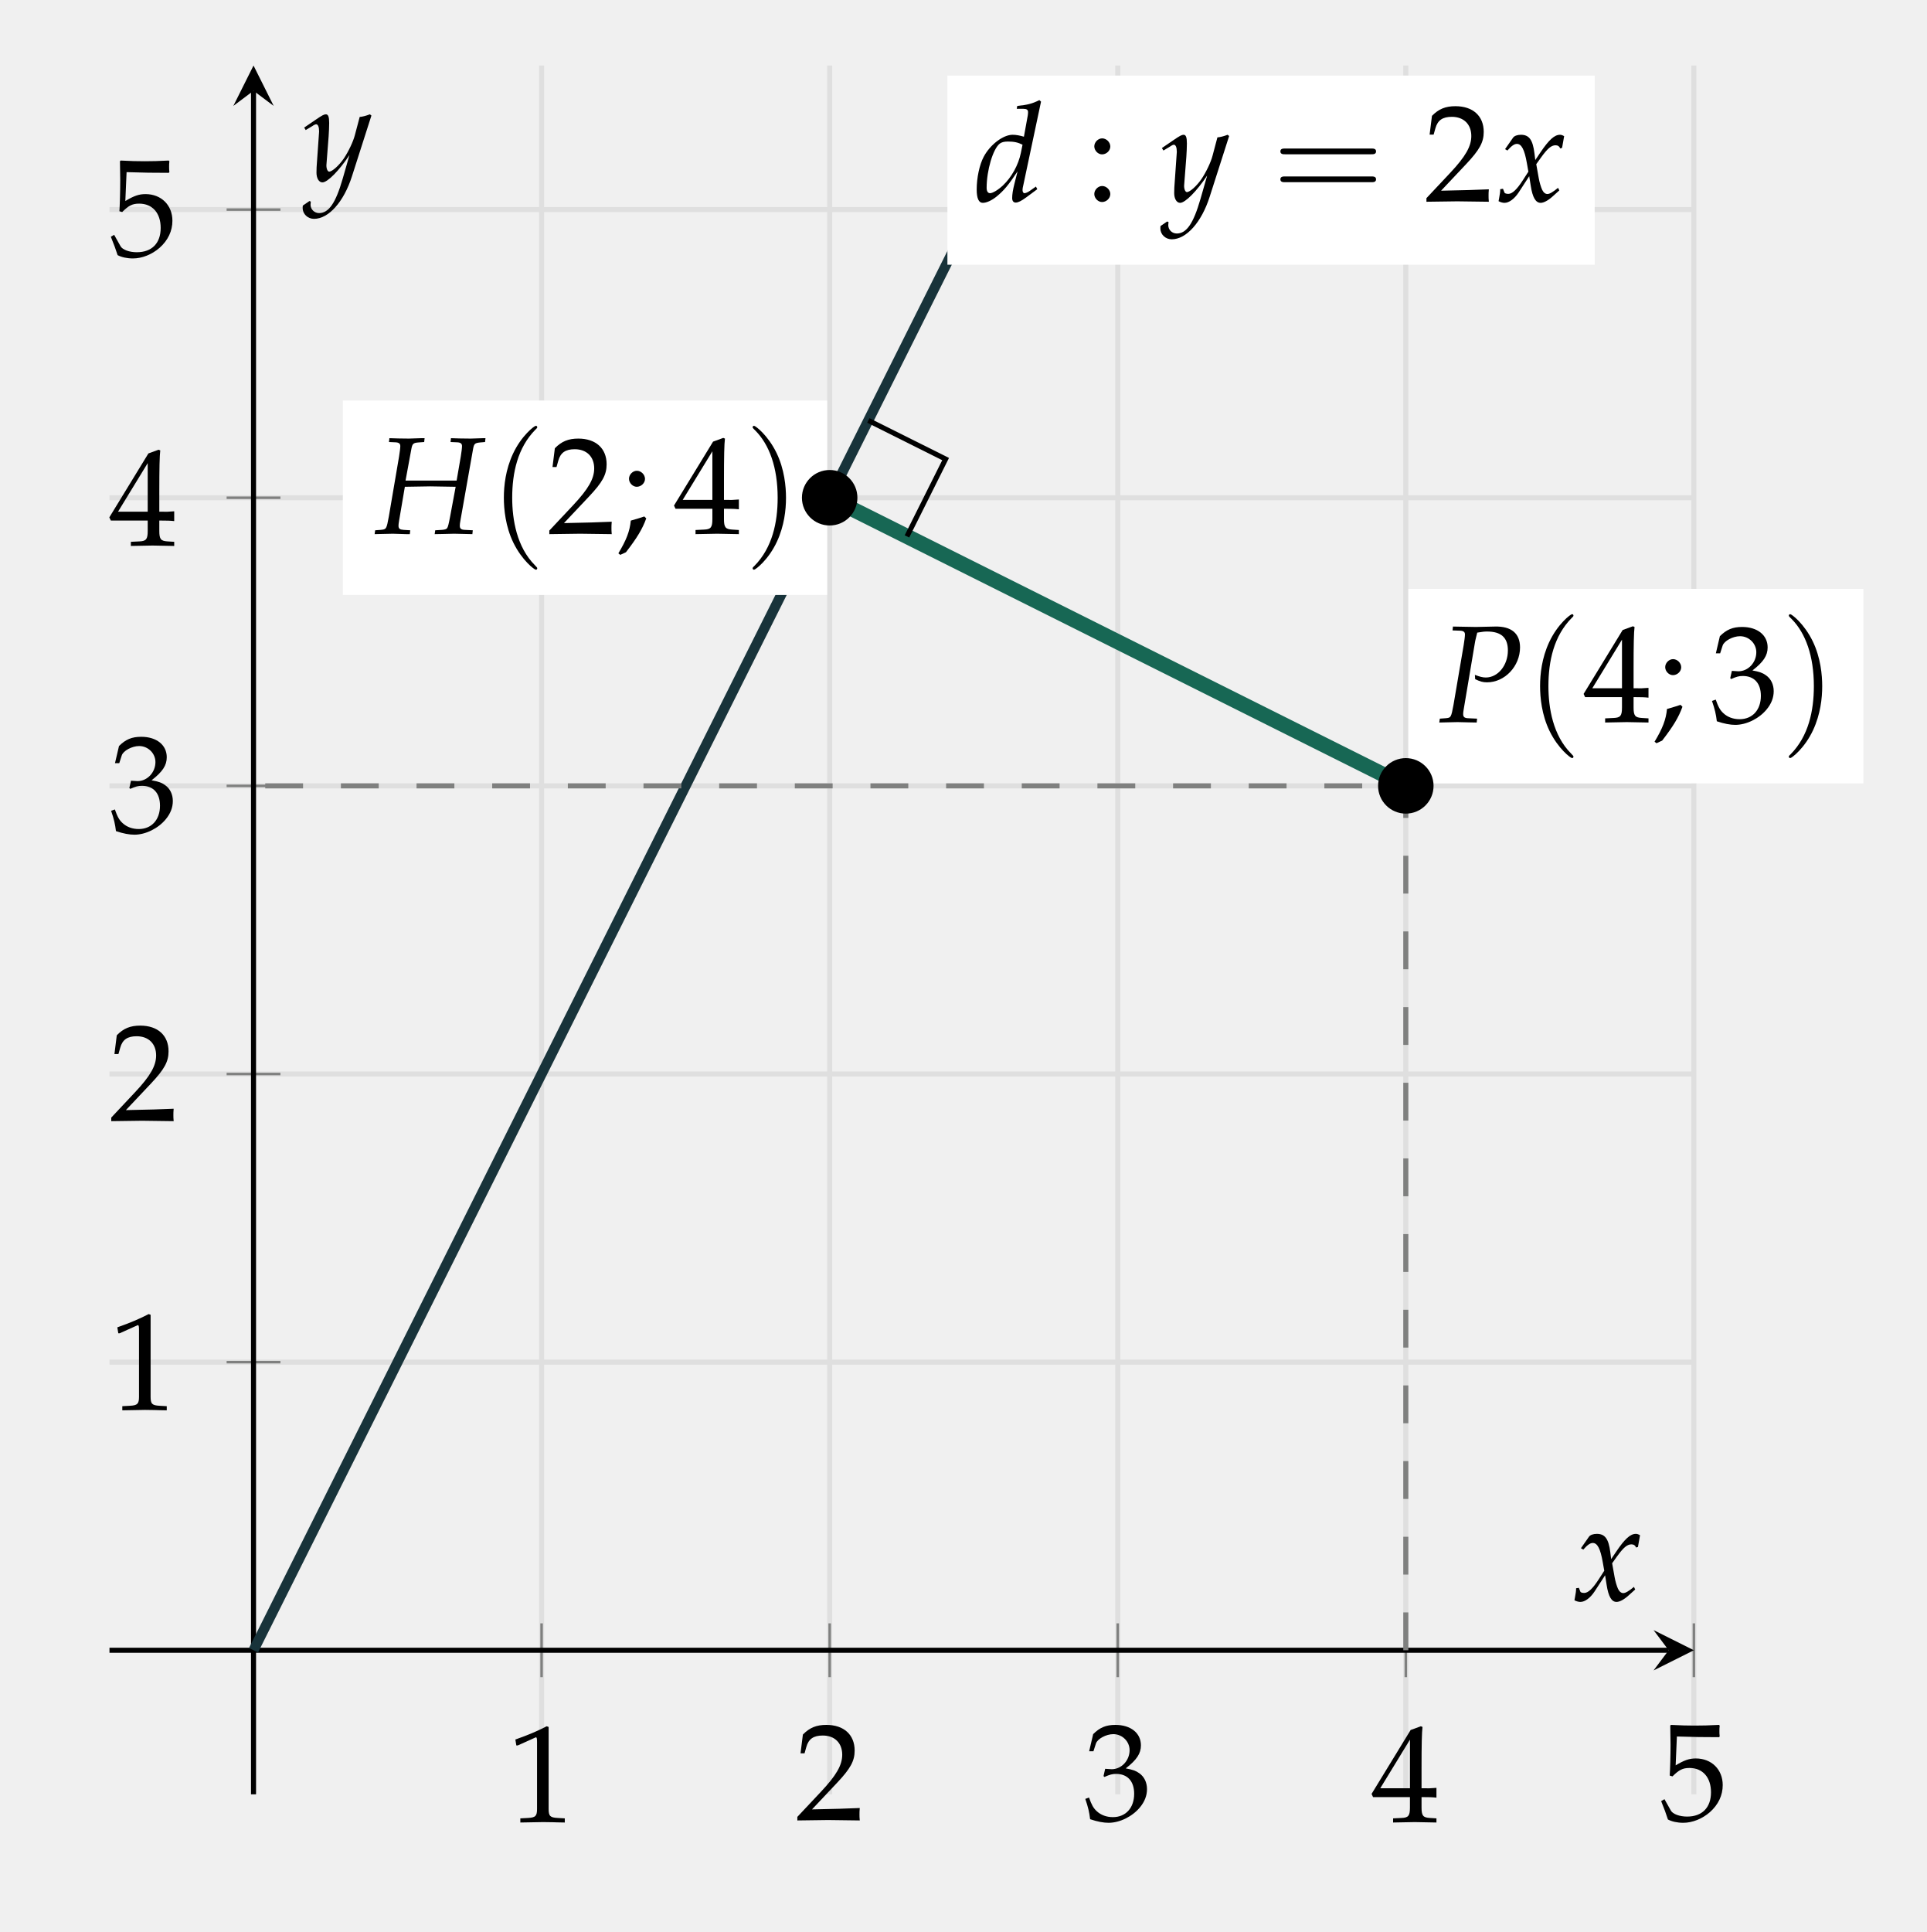
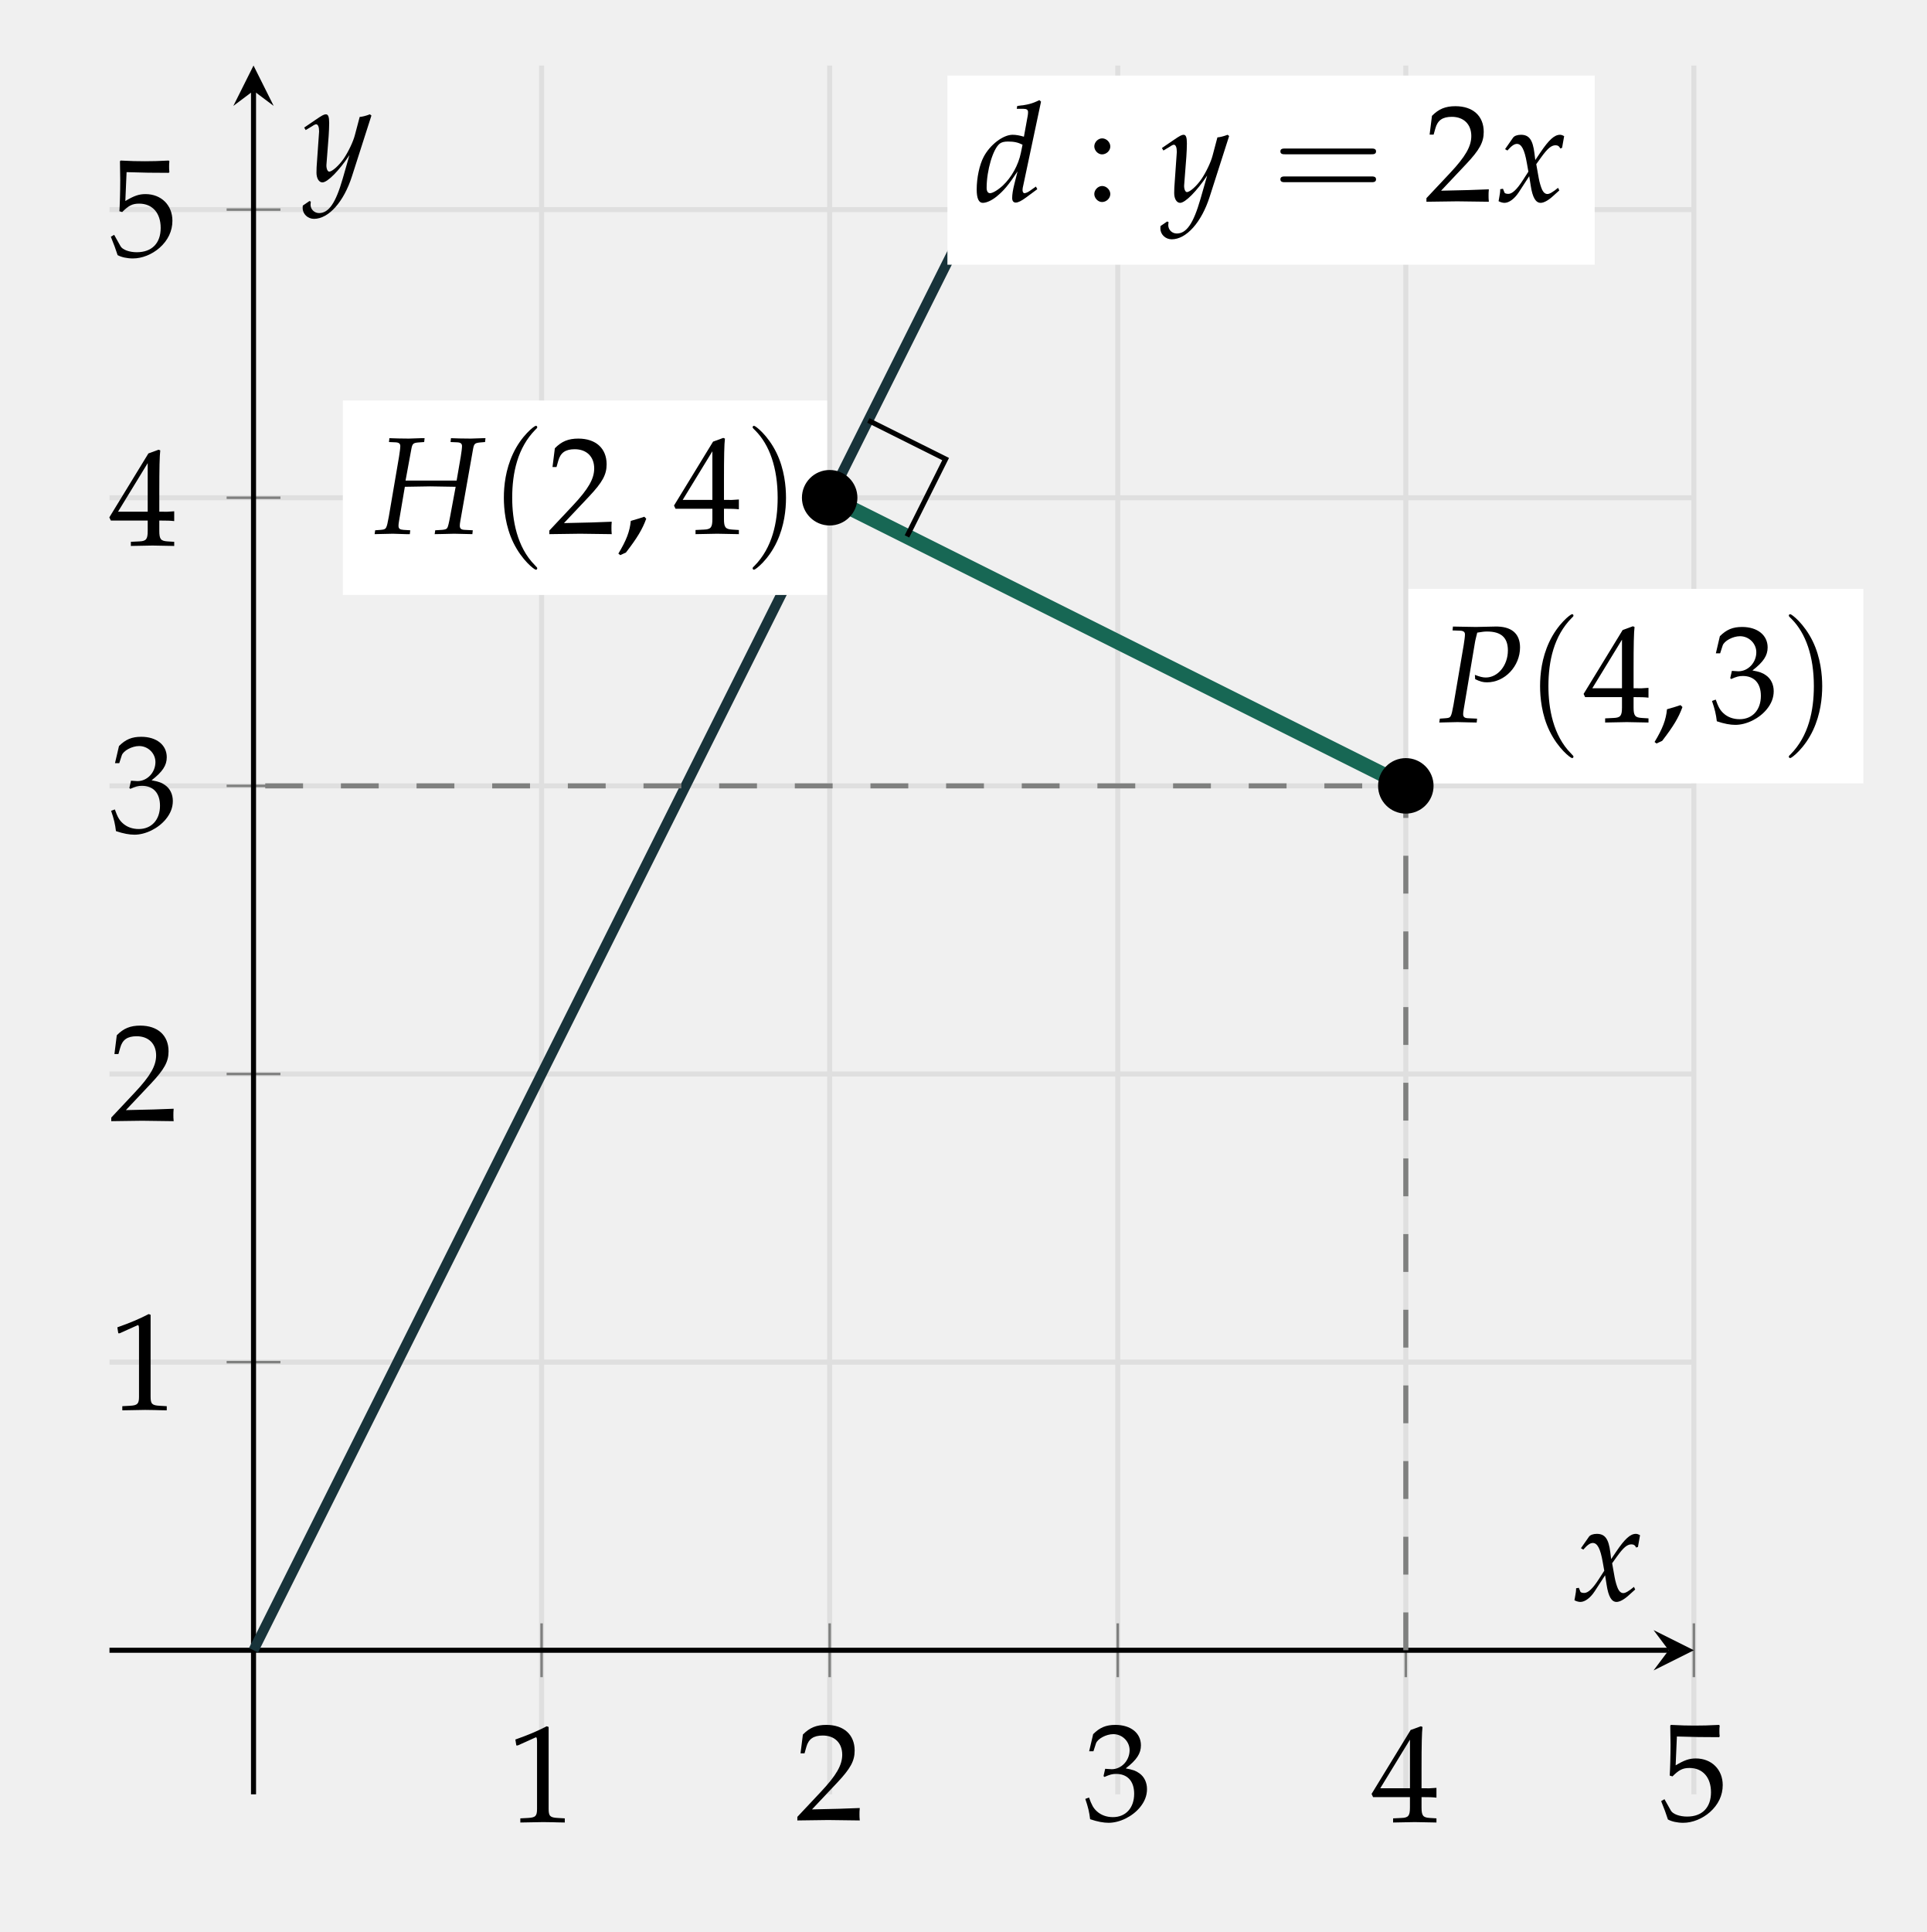
<svg xmlns="http://www.w3.org/2000/svg" xmlns:xlink="http://www.w3.org/1999/xlink" version="1.1" width="152.222" height="152.636" viewBox="0 0 152.222 152.636">
  <defs>
    <path id="font_1_21" d="M.067 .555H.077L.206 .613C.207 .614 .208 .614 .209 .614 .215 .614 .217 .605 .217 .581V.096C.217 .044 .206 .033 .152 .03L.096 .027V-.003C.25 0 .25 0 .261 0 .274 0 .296 0 .33-.001 .342-.002 .377-.002 .418-.003V.027L.366 .03C.311 .033 .301 .044 .301 .096V.689L.287 .694C.222 .66 .151 .63 .06 .598L.067 .555Z" />
    <path id="font_1_22" d="M.016 .023V-.003C.203 0 .203 0 .239 0 .275 0 .275 0 .468-.003 .466 .018 .466 .028 .466 .042 .466 .055 .466 .065 .468 .087 .353 .082 .307 .081 .122 .077L.304 .27C.401 .373 .431 .428 .431 .503 .431 .618 .353 .689 .226 .689 .154 .689 .105 .669 .056 .619L.039 .483H.068L.081 .529C.097 .587 .133 .612 .2 .612 .286 .612 .341 .558 .341 .473 .341 .398 .299 .324 .186 .204L.016 .023Z" />
    <path id="font_1_23" d="M.043 .498H.074L.092 .554C.103 .588 .166 .622 .218 .622 .283 .622 .336 .569 .336 .506 .336 .431 .277 .368 .206 .368 .198 .368 .187 .369 .174 .37L.159 .371 .147 .318 .154 .312C.192 .329 .211 .334 .238 .334 .321 .334 .369 .281 .369 .19 .369 .088 .308 .021 .215 .021 .169 .021 .128 .036 .098 .064 .074 .086 .061 .109 .042 .163L.015 .153C.036 .092 .044 .056 .05 .006 .103-.012 .147-.02 .184-.02 .264-.02 .356 .025 .411 .092 .445 .133 .462 .177 .462 .224 .462 .272 .442 .314 .406 .339 .381 .357 .358 .365 .308 .374 .388 .436 .418 .482 .418 .541 .418 .63 .344 .689 .233 .689 .165 .689 .12 .67 .072 .622L.043 .498Z" />
    <path id="font_1_24" d="M.28 .181V.106C.28 .046 .269 .032 .22 .03L.158 .027V-.003C.291 0 .291 0 .315 0 .339 0 .339 0 .472-.003V.027L.424 .03C.375 .033 .364 .046 .364 .106V.181C.423 .181 .444 .18 .472 .177V.248C.425 .244 .406 .244 .391 .245H.388 .364V.384C.364 .562 .366 .648 .371 .689L.359 .694 .285 .667 .002 .204 .013 .181H.28M.28 .245H.065L.28 .597V.245Z" />
    <path id="font_1_25" d="M.127 .605C.256 .601 .312 .6 .432 .6L.437 .605C.435 .623 .435 .631 .435 .644 .435 .658 .435 .666 .437 .684L.432 .689C.357 .685 .312 .684 .258 .684 .203 .684 .159 .685 .084 .689L.079 .684C.08 .623 .081 .579 .081 .547 .081 .462 .078 .366 .075 .322L.095 .316C.142 .363 .169 .377 .218 .377 .314 .377 .374 .309 .374 .201 .374 .09 .31 .025 .201 .025 .147 .025 .097 .043 .083 .069L.037 .151 .013 .137C.036 .08 .048 .048 .062 .004 .09-.011 .13-.02 .173-.02 .24-.02 .311 .009 .366 .057 .427 .111 .459 .179 .459 .253 .459 .366 .378 .446 .264 .446 .216 .446 .18 .433 .118 .396L.127 .605Z" />
    <path id="font_2_7" d="M.105 .664 .16 .662C.184 .661 .195 .653 .195 .635 .195 .621 .191 .59 .186 .559L.112 .125C.095 .034 .094 .031 .054 .028L.013 .025 .009-.003 .051-.002C.092-.001 .123 0 .141 0 .158 0 .187-.001 .227-.002L.28-.003 .283 .025 .218 .028C.192 .029 .182 .037 .182 .058 .182 .067 .183 .074 .186 .093L.268 .58C.268 .581 .272 .601 .277 .62 .278 .625 .281 .635 .284 .648 .32 .654 .336 .656 .355 .656 .457 .656 .506 .612 .506 .519 .506 .411 .434 .323 .346 .323 .324 .323 .304 .328 .267 .342L.269 .311C.306 .293 .326 .288 .355 .288 .484 .288 .594 .405 .594 .541 .594 .642 .531 .695 .412 .692L.274 .689 .161 .691 .108 .692 .105 .664Z" />
    <path id="font_3_1" d="M.331-.24C.331-.237 .331-.235 .314-.218 .189-.092 .157 .097 .157 .25 .157 .424 .195 .598 .318 .723 .331 .735 .331 .737 .331 .74 .331 .747 .327 .75 .321 .75 .311 .75 .221 .682 .162 .555 .111 .445 .099 .334 .099 .25 .099 .172 .11 .051 .165-.062 .225-.185 .311-.25 .321-.25 .327-.25 .331-.247 .331-.24Z" />
-     <path id="font_1_33" d="M.204 .125C.177 .116 .159 .11 .106 .095 .099 .019 .074-.046 .016-.142L.03-.153 .071-.134C.152-.029 .19 .034 .218 .111L.204 .125M.15 .456C.12 .456 .093 .428 .093 .398 .093 .368 .12 .34 .149 .34 .181 .34 .209 .367 .209 .397 .209 .428 .181 .456 .15 .456Z" />
+     <path id="font_1_32" d="M.204 .123C.177 .114 .159 .108 .106 .093 .099 .017 .074-.048 .016-.144L.03-.155 .071-.136C.152-.031 .19 .032 .218 .109L.204 .123Z" />
    <path id="font_3_2" d="M.289 .25C.289 .328 .278 .449 .223 .562 .163 .685 .077 .75 .067 .75 .061 .75 .057 .746 .057 .74 .057 .737 .057 .735 .076 .717 .174 .618 .231 .459 .231 .25 .231 .079 .194-.097 .07-.223 .057-.235 .057-.237 .057-.24 .057-.246 .061-.25 .067-.25 .077-.25 .167-.182 .226-.055 .277 .055 .289 .166 .289 .25Z" />
    <path id="font_2_3" d="M.221 .385 .263 .613C.27 .652 .277 .658 .314 .661L.356 .664 .359 .692H.335L.245 .689C.229 .689 .211 .689 .168 .69L.104 .692 .101 .664 .148 .662C.172 .661 .183 .653 .183 .635 .183 .621 .179 .59 .174 .559L.1 .125C.083 .033 .082 .032 .042 .028L.001 .025-.003-.003 .039-.002C.087-.001 .11 0 .129 0L.226-.003H.252L.255 .025 .206 .028C.179 .03 .17 .037 .17 .058 .17 .067 .171 .074 .174 .093L.216 .34 .277 .341C.339 .342 .381 .343 .4 .343 .419 .343 .46 .342 .523 .341L.584 .34 .544 .125C.535 .076 .528 .048 .523 .042 .519 .034 .508 .03 .486 .028L.436 .025 .432-.003 .488-.002C.532-.001 .562 0 .573 0 .589 0 .62-.001 .663-.002L.705-.003 .708 .025 .65 .028C.624 .029 .614 .037 .614 .058 .614 .067 .615 .076 .618 .093L.71 .613C.717 .652 .723 .657 .761 .661L.797 .664 .8 .692H.784L.693 .689C.678 .689 .657 .689 .613 .69L.55 .692 .547 .664 .595 .662C.619 .661 .63 .653 .63 .635 .63 .621 .626 .589 .621 .559L.591 .385H.221Z" />
    <path id="font_2_10" d="M.483 .722 .471 .733C.419 .707 .383 .698 .311 .691L.307 .67H.355C.379 .67 .389 .663 .389 .646 .389 .638 .388 .629 .387 .622L.359 .468C.329 .477 .302 .482 .277 .482 .208 .482 .114 .41 .068 .323 .037 .265 .017 .17 .017 .086 .017 .021 .032-.011 .061-.011 .088-.011 .125 .006 .159 .033 .213 .077 .246 .116 .313 .217L.29 .126C.279 .082 .274 .05 .274 .024 .274 .003 .283-.009 .3-.009 .317-.009 .341 .003 .375 .028L.456 .088 .446 .107 .402 .076C.388 .066 .372 .059 .363 .059 .355 .059 .349 .068 .349 .082 .349 .09 .35 .099 .357 .128L.483 .722M.337 .351C.319 .263 .27 .175 .208 .116 .173 .083 .133 .059 .114 .059 .098 .059 .089 .073 .089 .098 .089 .224 .135 .38 .184 .418 .197 .428 .216 .433 .243 .433 .287 .433 .316 .427 .349 .41L.337 .351Z" />
    <path id="font_1_31" d="M.123 .111C.093 .111 .066 .083 .066 .053 .066 .023 .093-.005 .122-.005 .154-.005 .182 .022 .182 .053 .182 .083 .154 .111 .123 .111M.123 .456C.093 .456 .066 .428 .066 .398 .066 .368 .093 .34 .122 .34 .154 .34 .182 .367 .182 .397 .182 .428 .154 .456 .123 .456Z" />
    <path id="font_2_18" d="M-.007-.179C-.008-.186-.008-.192-.008-.197-.008-.24 .029-.275 .074-.275 .18-.275 .29-.152 .349 .033L.49 .473 .479 .482C.45 .471 .427 .465 .405 .463L.37 .331C.358 .284 .323 .211 .29 .162 .255 .111 .206 .067 .184 .067 .172 .067 .163 .09 .164 .115L.165 .128 .18 .322C.182 .353 .184 .391 .184 .419 .184 .464 .177 .482 .16 .482 .147 .482 .133 .475 .085 .442L.003 .386 .014 .368 .064 .398 .068 .401C.078 .407 .085 .41 .089 .41 .103 .41 .111 .391 .111 .358 .111 .357 .111 .351 .11 .343L.093 .1 .092 .06C.092 .018 .11-.011 .135-.011 .172-.011 .256 .074 .331 .187L.282 .016C.231-.161 .181-.233 .111-.233 .076-.233 .049-.206 .049-.172 .049-.167 .05-.159 .051-.15L.041-.146-.007-.179Z" />
    <path id="font_3_3" d="M.687 .327C.702 .327 .721 .327 .721 .347 .721 .367 .702 .367 .688 .367H.089C.075 .367 .056 .367 .056 .347 .056 .327 .075 .327 .09 .327H.687M.688 .133C.702 .133 .721 .133 .721 .153 .721 .173 .702 .173 .687 .173H.09C.075 .173 .056 .173 .056 .153 .056 .133 .075 .133 .089 .133H.688Z" />
    <path id="font_2_17" d="M.021 .088C.021 .068 .019 .055 .013 .023 .011 .011 .01 .008 .009 .001 .024-.007 .04-.011 .052-.011 .085-.011 .124 .018 .155 .065L.231 .182 .242 .113C.255 .028 .278-.011 .314-.011 .336-.011 .368 .006 .4 .035L.449 .079 .44 .098C.404 .068 .379 .053 .363 .053 .348 .053 .335 .063 .325 .083 .316 .102 .305 .139 .3 .168L.282 .269 .317 .318C.364 .383 .391 .406 .422 .406 .438 .406 .45 .398 .455 .383L.469 .387 .484 .472C.472 .479 .463 .482 .454 .482 .414 .482 .374 .446 .312 .354L.275 .299 .269 .347C.257 .446 .23 .482 .171 .482 .145 .482 .123 .474 .114 .461L.056 .378 .073 .368C.103 .402 .123 .416 .142 .416 .175 .416 .197 .375 .214 .277L.225 .215 .185 .153C.142 .086 .108 .054 .08 .054 .065 .054 .054 .058 .052 .063L.041 .091 .021 .088Z" />
  </defs>
  <path transform="matrix(1,0,0,-1,8.651,141.759)" stroke-width=".399" stroke-linecap="butt" stroke-miterlimit="10" stroke-linejoin="miter" fill="none" stroke="#dfdfdf" d="M34.145 0V136.581M56.909 0V136.581M79.672 0V136.581M102.435 0V136.581M125.199 0V136.581" />
  <path transform="matrix(1,0,0,-1,8.651,141.759)" stroke-width=".399" stroke-linecap="butt" stroke-miterlimit="10" stroke-linejoin="miter" fill="none" stroke="#dfdfdf" d="M0 34.145H125.199M0 56.909H125.199M0 79.672H125.199M0 102.435H125.199M0 125.199H125.199" />
  <path transform="matrix(1,0,0,-1,8.651,141.759)" stroke-width=".199" stroke-linecap="butt" stroke-miterlimit="10" stroke-linejoin="miter" fill="none" stroke="#7f807f" d="M34.145 9.256V13.508M56.909 9.256V13.508M79.672 9.256V13.508M102.435 9.256V13.508M125.199 9.256V13.508" />
  <path transform="matrix(1,0,0,-1,8.651,141.759)" stroke-width=".199" stroke-linecap="butt" stroke-miterlimit="10" stroke-linejoin="miter" fill="none" stroke="#7f807f" d="M9.256 34.145H13.508M9.256 56.909H13.508M9.256 79.672H13.508M9.256 102.435H13.508M9.256 125.199H13.508" />
  <path transform="matrix(1,0,0,-1,8.651,141.759)" stroke-width=".399" stroke-linecap="butt" stroke-miterlimit="10" stroke-linejoin="miter" fill="none" stroke="#000000" d="M0 11.382H123.206" />
  <path transform="matrix(1,0,0,-1,131.8574,130.3773)" d="M1.993 0-1.196 1.594 0 0-1.196-1.594" />
  <path transform="matrix(1,0,0,-1,8.651,141.759)" stroke-width=".399" stroke-linecap="butt" stroke-miterlimit="10" stroke-linejoin="miter" fill="none" stroke="#000000" d="M11.382 0V134.588" />
  <path transform="matrix(0,-1,-1,-0,20.03271,7.170883)" d="M1.993 0-1.196 1.594 0 0-1.196-1.594" />
  <use data-text="1" xlink:href="#font_1_21" transform="matrix(10.9091,0,0,-10.9091,40.069,143.953)" />
  <use data-text="2" xlink:href="#font_1_22" transform="matrix(10.9091,0,0,-10.9091,62.832,143.79)" />
  <use data-text="3" xlink:href="#font_1_23" transform="matrix(10.9091,0,0,-10.9091,85.595,143.79)" />
  <use data-text="4" xlink:href="#font_1_24" transform="matrix(10.9091,0,0,-10.9091,108.358,143.953)" />
  <use data-text="5" xlink:href="#font_1_25" transform="matrix(10.9091,0,0,-10.9091,131.121,143.79)" />
  <use data-text="1" xlink:href="#font_1_21" transform="matrix(10.9091,0,0,-10.9091,8.617,111.389)" />
  <use data-text="2" xlink:href="#font_1_22" transform="matrix(10.9091,0,0,-10.9091,8.617,88.54402)" />
  <use data-text="3" xlink:href="#font_1_23" transform="matrix(10.9091,0,0,-10.9091,8.617,65.72601)" />
  <use data-text="4" xlink:href="#font_1_24" transform="matrix(10.9091,0,0,-10.9091,8.617,43.10001)" />
  <use data-text="5" xlink:href="#font_1_25" transform="matrix(10.9091,0,0,-10.9091,8.617,20.20001)" />
  <path transform="matrix(1,0,0,-1,8.651,141.759)" stroke-width=".797" stroke-linecap="butt" stroke-miterlimit="10" stroke-linejoin="miter" fill="none" stroke="#18333a" d="M11.382 11.382 13.895 16.409 16.409 21.436 18.922 26.462 21.436 31.489 23.949 36.516 26.462 41.543 28.976 46.57 31.489 51.597 34.003 56.624 36.516 61.651 39.03 66.678 41.543 71.704 44.057 76.731 46.57 81.758 49.083 86.785 51.597 91.812 54.11 96.839 56.624 101.866 59.137 106.893 61.651 111.92 64.164 116.946 66.678 121.973 69.191 127 71.704 132.027" />
  <path transform="matrix(1,0,0,-1,8.651,141.759)" stroke-width="1.196" stroke-linecap="butt" stroke-miterlimit="10" stroke-linejoin="miter" fill="none" stroke="#176754" d="M102.435 79.672 56.909 102.435" />
  <path transform="matrix(1,0,0,-1,8.651,141.759)" stroke-width=".399" stroke-linecap="butt" stroke-dasharray="2.989,2.989" stroke-miterlimit="10" stroke-linejoin="miter" fill="none" stroke="#7f807f" d="M102.435 11.382V79.672H11.382" />
  <path transform="matrix(1,0,0,-1,8.651,141.759)" stroke-width=".399" stroke-linecap="butt" stroke-miterlimit="10" stroke-linejoin="miter" fill="none" stroke="#000000" d="M59.963 108.543 66.071 105.49 63.016 99.381" />
  <path transform="matrix(1,0,0,-1,8.651,141.759)" d="M102.635 79.871H138.591V95.235H102.635Z" fill="#ffffff" />
  <use data-text="P" xlink:href="#font_2_7" transform="matrix(10.9091,0,0,-10.9091,113.632,57.04901)" />
  <use data-text="(" xlink:href="#font_3_1" transform="matrix(11.3673,0,0,-11.3673,120.57,57.04901)" />
  <use data-text="4" xlink:href="#font_1_24" transform="matrix(10.9091,0,0,-10.9091,125.113,57.04901)" />
-   <use data-text=";" xlink:href="#font_1_33" transform="matrix(10.9091,0,0,-10.9091,130.5676,57.04901)" />
+   <use data-text="," xlink:href="#font_1_32" transform="matrix(10.9091,0,0,-10.9091,130.5676,57.04901)" />
  <use data-text="3" xlink:href="#font_1_23" transform="matrix(10.9091,0,0,-10.9091,135.1167,57.04901)" />
  <use data-text=")" xlink:href="#font_3_2" transform="matrix(11.3673,0,0,-11.3673,140.704,57.04901)" />
  <path transform="matrix(1,0,0,-1,8.651,141.759)" d="M18.44 94.754H56.709V110.117H18.44Z" fill="#ffffff" />
  <use data-text="H" xlink:href="#font_2_3" transform="matrix(10.9091,0,0,-10.9091,29.635,42.167)" />
  <use data-text="(" xlink:href="#font_3_1" transform="matrix(11.3673,0,0,-11.3673,38.689,42.167)" />
  <use data-text="2" xlink:href="#font_1_22" transform="matrix(10.9091,0,0,-10.9091,43.233,42.167)" />
-   <use data-text=";" xlink:href="#font_1_33" transform="matrix(10.9091,0,0,-10.9091,48.68755,42.167)" />
+   <use data-text="," xlink:href="#font_1_32" transform="matrix(10.9091,0,0,-10.9091,48.68755,42.167)" />
  <use data-text="4" xlink:href="#font_1_24" transform="matrix(10.9091,0,0,-10.9091,53.23664,42.167)" />
  <use data-text=")" xlink:href="#font_3_2" transform="matrix(11.3673,0,0,-11.3673,58.824,42.167)" />
  <path transform="matrix(1,0,0,-1,8.651,141.759)" d="M66.213 120.845H117.36V135.789H66.213Z" fill="#ffffff" />
  <use data-text="d" xlink:href="#font_2_10" transform="matrix(10.9091,0,0,-10.9091,76.992,15.90601)" />
  <use data-text=":" xlink:href="#font_1_31" transform="matrix(10.9091,0,0,-10.9091,85.75,15.90601)" />
  <use data-text="y" xlink:href="#font_2_18" transform="matrix(10.9091,0,0,-10.9091,91.78,15.90601)" />
  <use data-text="=" xlink:href="#font_3_3" transform="matrix(11.3673,0,0,-11.3673,100.538,15.90601)" />
  <use data-text="2" xlink:href="#font_1_22" transform="matrix(10.9091,0,0,-10.9091,112.541,15.90601)" />
  <use data-text="x" xlink:href="#font_2_17" transform="matrix(10.9091,0,0,-10.9091,118.317,15.90601)" />
  <path transform="matrix(1,0,0,-1,8.651,141.759)" d="M104.428 79.672C104.428 80.772 103.536 81.665 102.435 81.665 101.335 81.665 100.443 80.772 100.443 79.672 100.443 78.572 101.335 77.679 102.435 77.679 103.536 77.679 104.428 78.572 104.428 79.672ZM102.435 79.672" />
  <path transform="matrix(1,0,0,-1,8.651,141.759)" stroke-width=".399" stroke-linecap="butt" stroke-miterlimit="10" stroke-linejoin="miter" fill="none" stroke="#000000" d="M104.428 79.672C104.428 80.772 103.536 81.665 102.435 81.665 101.335 81.665 100.443 80.772 100.443 79.672 100.443 78.572 101.335 77.679 102.435 77.679 103.536 77.679 104.428 78.572 104.428 79.672ZM102.435 79.672" />
  <path transform="matrix(1,0,0,-1,8.651,141.759)" d="M58.901 102.435C58.901 103.536 58.009 104.428 56.909 104.428 55.808 104.428 54.916 103.536 54.916 102.435 54.916 101.335 55.808 100.443 56.909 100.443 58.009 100.443 58.901 101.335 58.901 102.435ZM56.909 102.435" />
  <path transform="matrix(1,0,0,-1,8.651,141.759)" stroke-width=".399" stroke-linecap="butt" stroke-miterlimit="10" stroke-linejoin="miter" fill="none" stroke="#000000" d="M58.901 102.435C58.901 103.536 58.009 104.428 56.909 104.428 55.808 104.428 54.916 103.536 54.916 102.435 54.916 101.335 55.808 100.443 56.909 100.443 58.009 100.443 58.901 101.335 58.901 102.435ZM56.909 102.435" />
  <path transform="matrix(1,0,0,-1,8.651,141.759)" stroke-width=".399" stroke-linecap="butt" stroke-miterlimit="10" stroke-linejoin="miter" fill="none" stroke="#000000" d="" />
  <use data-text="x" xlink:href="#font_2_17" transform="matrix(10.9091,0,0,-10.9091,124.313,126.439)" />
  <use data-text="y" xlink:href="#font_2_18" transform="matrix(10.9091,0,0,-10.9091,24.004,14.28999)" />
</svg>
